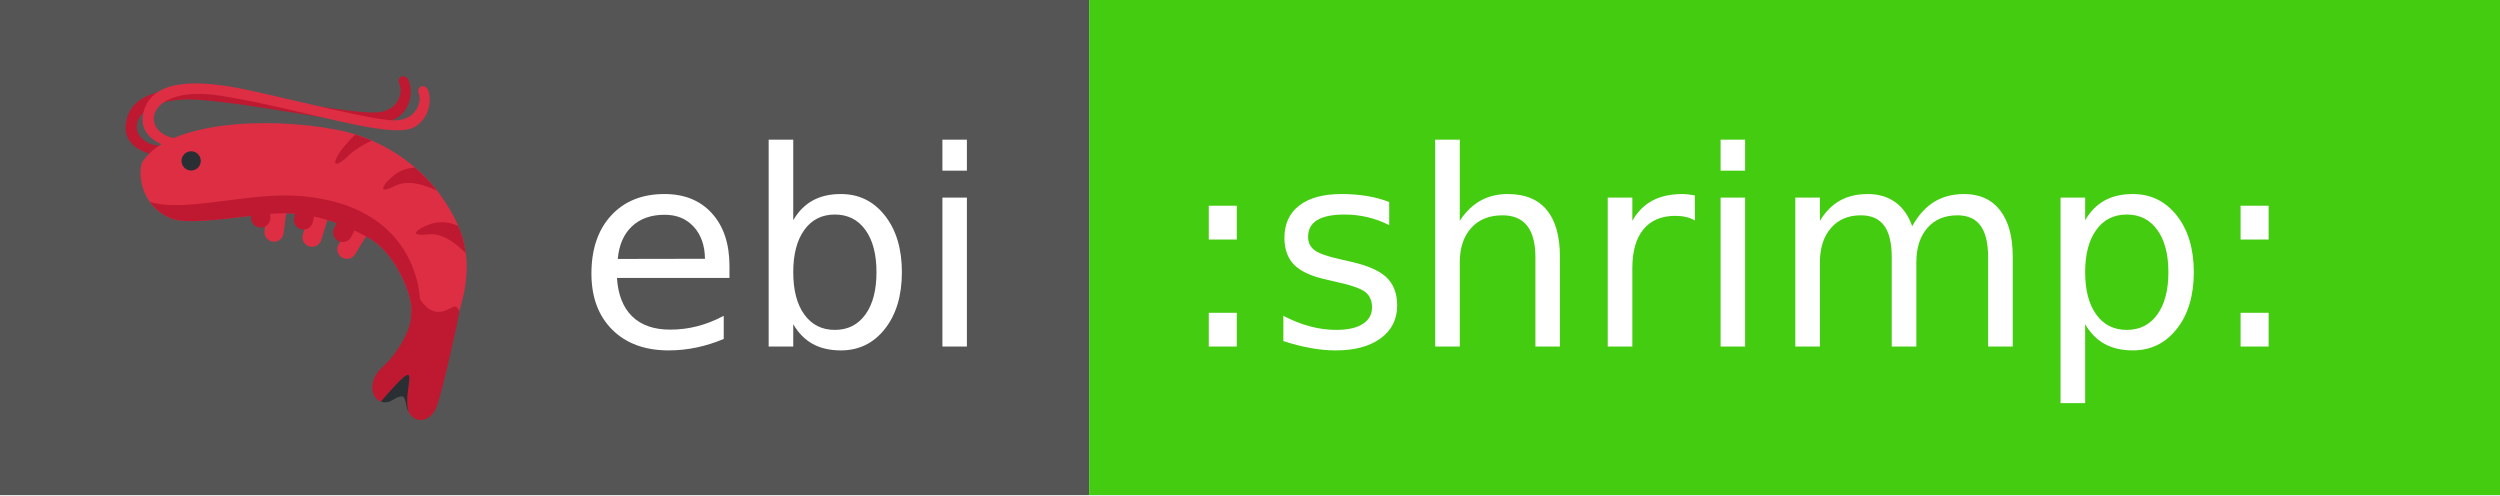
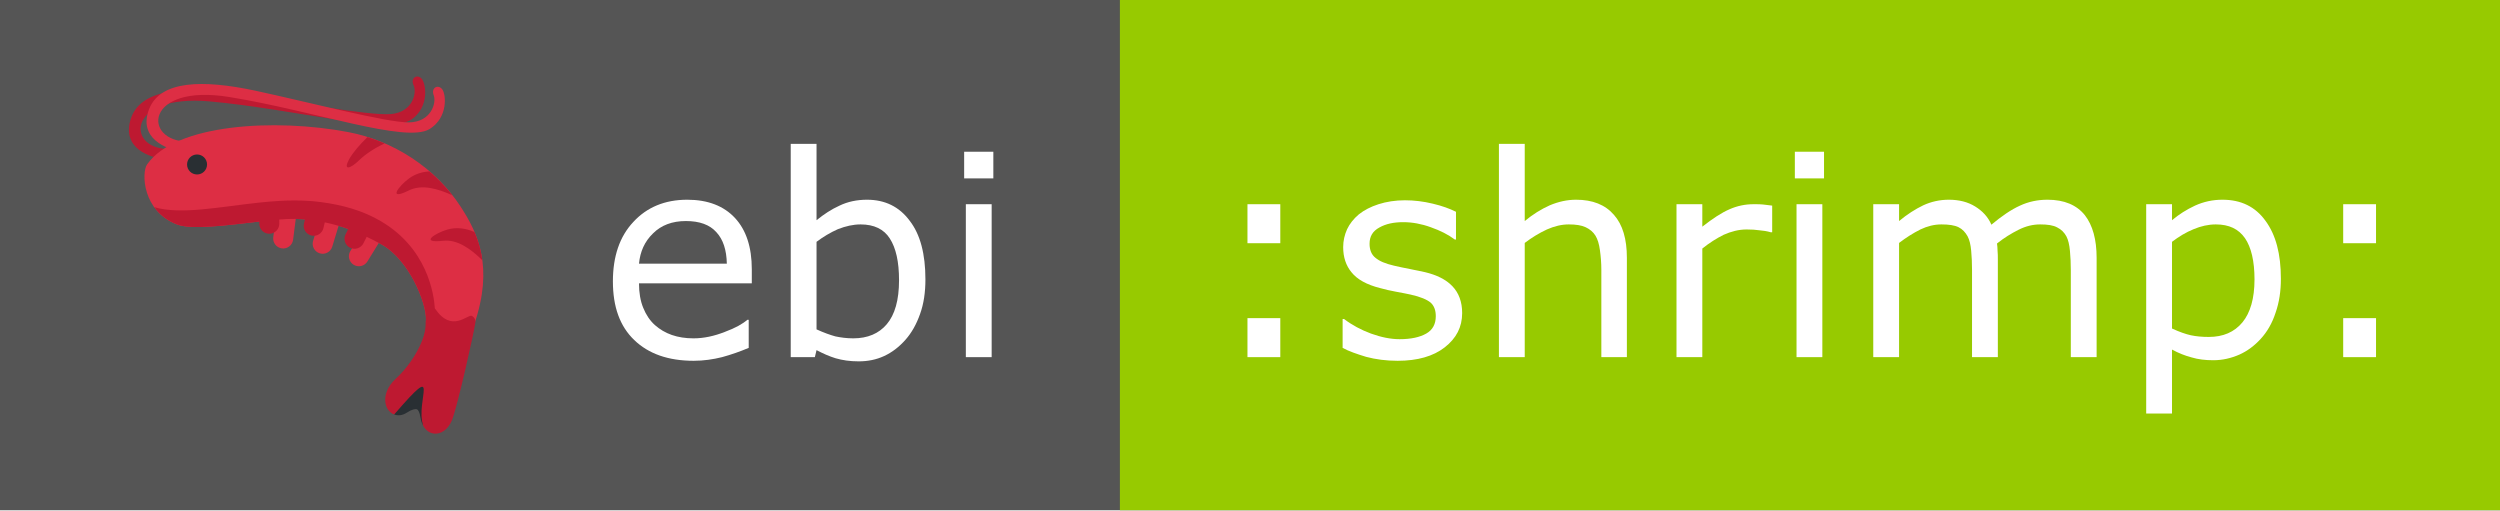
- <svg xmlns="http://www.w3.org/2000/svg" width="100%" height="100%" viewBox="0 0 101 20" version="1.1" xml:space="preserve" style="fill-rule:evenodd;clip-rule:evenodd;stroke-linejoin:round;stroke-miterlimit:2;">
-   <g id="shrimp" transform="matrix(0.716312,0,0,1,0,0)">
-     <rect x="0" y="0" width="141" height="20" style="fill:none;" />
-     <g transform="matrix(1.39604,0,0,1,0,0)">
-       <rect x="0" y="0" width="44" height="20" style="fill:rgb(85,85,85);fill-rule:nonzero;" />
-       <g transform="matrix(0.587629,0,0,1,18.1443,0)">
-         <rect x="44" y="0" width="97" height="20" style="fill:rgb(68,204,17);fill-rule:nonzero;" />
+ <svg xmlns="http://www.w3.org/2000/svg" width="100%" height="100%" viewBox="0 0 98 20" version="1.1" xml:space="preserve" style="fill-rule:evenodd;clip-rule:evenodd;stroke-linejoin:round;stroke-miterlimit:2;">
+   <g id="shrimp" transform="matrix(0.7848,0,0,1,0,0)">
+     <rect x="0" y="0" width="125" height="20" style="fill:none;" />
+     <clipPath id="_clip1">
+       <rect x="0" y="0" width="125" height="20" />
+     </clipPath>
+     <g clip-path="url(#_clip1)">
+       <g transform="matrix(2.31481,0,0,1,0,0)">
+         <rect x="0" y="0" width="54" height="20" style="fill:rgb(85,85,85);" />
      </g>
-     </g>
-     <g transform="matrix(1.39604,0,0,1,0,0)" font-family="Verdana,Geneva,DejaVu Sans,sans-serif" font-size="110px" fill="white">
-       <g transform="matrix(0.1,0,0,0.1,31.5,14)">
-         <text x="-82.124px" y="0px">ebi</text>
+       <g transform="matrix(0.972707,0,0,1,3.41165,0)">
+         <rect x="54" y="0" width="71" height="20" style="fill:rgb(151,202,0);" />
      </g>
-       <g transform="matrix(0.1,0,0,0.1,91.5,14)">
-         <text x="-439.543px" y="0px">:shrimp:</text>
+       <g transform="matrix(0.127421,0,0,0.1,98.1709,14)">
+         <g transform="matrix(110,0,0,110,-300.029,0)">
+           <path d="M0.286,-0.406L0.169,-0.406L0.169,-0.545L0.286,-0.545L0.286,-0.406ZM0.286,0L0.169,0L0.169,-0.139L0.286,-0.139L0.286,0Z" style="fill:white;fill-rule:nonzero;" />
+         </g>
+         <g transform="matrix(110,0,0,110,-250.078,0)">
+           <path d="M0.48,-0.157C0.48,-0.107 0.459,-0.067 0.418,-0.035C0.377,-0.003 0.321,0.013 0.25,0.013C0.209,0.013 0.172,0.008 0.138,-0.001C0.105,-0.011 0.076,-0.021 0.054,-0.033L0.054,-0.136L0.059,-0.136C0.088,-0.114 0.12,-0.097 0.155,-0.084C0.191,-0.071 0.225,-0.064 0.257,-0.064C0.298,-0.064 0.329,-0.071 0.352,-0.084C0.375,-0.097 0.386,-0.118 0.386,-0.146C0.386,-0.167 0.38,-0.183 0.368,-0.194C0.355,-0.205 0.332,-0.215 0.296,-0.223C0.283,-0.226 0.266,-0.229 0.245,-0.233C0.224,-0.237 0.205,-0.241 0.188,-0.246C0.14,-0.258 0.106,-0.277 0.086,-0.302C0.066,-0.326 0.056,-0.356 0.056,-0.392C0.056,-0.415 0.061,-0.436 0.07,-0.456C0.079,-0.475 0.093,-0.493 0.112,-0.509C0.131,-0.524 0.154,-0.536 0.182,-0.545C0.21,-0.554 0.242,-0.559 0.276,-0.559C0.309,-0.559 0.342,-0.555 0.375,-0.547C0.409,-0.539 0.436,-0.529 0.458,-0.518L0.458,-0.419L0.454,-0.419C0.43,-0.437 0.402,-0.451 0.368,-0.463C0.335,-0.475 0.302,-0.481 0.27,-0.481C0.236,-0.481 0.208,-0.475 0.185,-0.462C0.161,-0.449 0.15,-0.43 0.15,-0.404C0.15,-0.382 0.157,-0.365 0.171,-0.354C0.185,-0.342 0.207,-0.333 0.237,-0.326C0.254,-0.322 0.273,-0.318 0.294,-0.314C0.315,-0.31 0.333,-0.306 0.347,-0.303C0.389,-0.293 0.422,-0.277 0.445,-0.253C0.468,-0.229 0.48,-0.197 0.48,-0.157Z" style="fill:white;fill-rule:nonzero;" />
+         </g>
+         <g transform="matrix(110,0,0,110,-192.769,0)">
+           <path d="M0.546,0L0.455,0L0.455,-0.311C0.455,-0.336 0.453,-0.359 0.45,-0.381C0.447,-0.403 0.442,-0.42 0.434,-0.433C0.426,-0.446 0.414,-0.456 0.399,-0.463C0.384,-0.47 0.364,-0.473 0.339,-0.473C0.314,-0.473 0.288,-0.467 0.261,-0.455C0.233,-0.442 0.207,-0.426 0.182,-0.407L0.182,0L0.09,0L0.09,-0.76L0.182,-0.76L0.182,-0.485C0.211,-0.509 0.24,-0.527 0.271,-0.541C0.302,-0.554 0.333,-0.561 0.365,-0.561C0.424,-0.561 0.469,-0.543 0.5,-0.507C0.531,-0.472 0.546,-0.421 0.546,-0.354L0.546,0Z" style="fill:white;fill-rule:nonzero;" />
+         </g>
+         <g transform="matrix(110,0,0,110,-123.159,0)">
+           <path d="M0.431,-0.445L0.426,-0.445C0.412,-0.449 0.399,-0.451 0.386,-0.452C0.373,-0.454 0.358,-0.455 0.34,-0.455C0.312,-0.455 0.285,-0.448 0.258,-0.436C0.232,-0.423 0.207,-0.407 0.182,-0.387L0.182,0L0.09,0L0.09,-0.545L0.182,-0.545L0.182,-0.465C0.219,-0.494 0.251,-0.515 0.279,-0.527C0.306,-0.539 0.335,-0.545 0.364,-0.545C0.38,-0.545 0.391,-0.545 0.398,-0.544C0.406,-0.543 0.416,-0.542 0.431,-0.54L0.431,-0.445Z" style="fill:white;fill-rule:nonzero;" />
+         </g>
+         <g transform="matrix(110,0,0,110,-76.2158,0)">
+           <path d="M0.189,-0.637L0.085,-0.637L0.085,-0.732L0.189,-0.732L0.189,-0.637ZM0.183,0L0.091,0L0.091,-0.545L0.183,-0.545L0.183,0Z" style="fill:white;fill-rule:nonzero;" />
+         </g>
+         <g transform="matrix(110,0,0,110,-46.0303,0)">
+           <path d="M0.886,0L0.794,0L0.794,-0.311C0.794,-0.334 0.793,-0.357 0.791,-0.378C0.789,-0.4 0.785,-0.418 0.778,-0.431C0.77,-0.445 0.76,-0.455 0.746,-0.462C0.732,-0.47 0.711,-0.473 0.685,-0.473C0.659,-0.473 0.634,-0.467 0.608,-0.454C0.582,-0.441 0.556,-0.425 0.531,-0.405C0.532,-0.397 0.533,-0.389 0.533,-0.379C0.534,-0.369 0.534,-0.359 0.534,-0.349L0.534,0L0.442,0L0.442,-0.311C0.442,-0.335 0.441,-0.358 0.439,-0.379C0.437,-0.401 0.433,-0.418 0.426,-0.431C0.418,-0.445 0.408,-0.456 0.394,-0.463C0.38,-0.47 0.359,-0.473 0.333,-0.473C0.308,-0.473 0.283,-0.467 0.258,-0.455C0.232,-0.442 0.207,-0.426 0.182,-0.407L0.182,0L0.09,0L0.09,-0.545L0.182,-0.545L0.182,-0.485C0.211,-0.509 0.239,-0.527 0.268,-0.541C0.296,-0.554 0.327,-0.561 0.359,-0.561C0.396,-0.561 0.427,-0.553 0.453,-0.537C0.479,-0.521 0.499,-0.5 0.511,-0.472C0.548,-0.503 0.582,-0.526 0.613,-0.54C0.643,-0.554 0.676,-0.561 0.711,-0.561C0.771,-0.561 0.815,-0.542 0.844,-0.506C0.872,-0.47 0.886,-0.419 0.886,-0.354L0.886,0Z" style="fill:white;fill-rule:nonzero;" />
+         </g>
+         <g transform="matrix(110,0,0,110,60.9619,0)">
+           <path d="M0.57,-0.279C0.57,-0.235 0.564,-0.195 0.551,-0.158C0.539,-0.121 0.521,-0.09 0.498,-0.065C0.476,-0.041 0.451,-0.022 0.422,-0.009C0.392,0.004 0.362,0.011 0.329,0.011C0.301,0.011 0.275,0.008 0.252,0.001C0.229,-0.005 0.206,-0.014 0.182,-0.027L0.182,0.201L0.09,0.201L0.09,-0.545L0.182,-0.545L0.182,-0.488C0.207,-0.509 0.234,-0.526 0.264,-0.54C0.295,-0.554 0.327,-0.561 0.362,-0.561C0.428,-0.561 0.479,-0.536 0.515,-0.486C0.552,-0.436 0.57,-0.368 0.57,-0.279ZM0.476,-0.277C0.476,-0.343 0.464,-0.392 0.442,-0.424C0.419,-0.457 0.385,-0.473 0.338,-0.473C0.312,-0.473 0.285,-0.467 0.259,-0.456C0.232,-0.445 0.207,-0.43 0.182,-0.411L0.182,-0.102C0.208,-0.09 0.231,-0.082 0.249,-0.078C0.268,-0.074 0.289,-0.072 0.313,-0.072C0.364,-0.072 0.404,-0.089 0.433,-0.124C0.461,-0.158 0.476,-0.209 0.476,-0.277Z" style="fill:white;fill-rule:nonzero;" />
+         </g>
+         <g transform="matrix(110,0,0,110,129.497,0)">
+           <path d="M0.286,-0.406L0.169,-0.406L0.169,-0.545L0.286,-0.545L0.286,-0.406ZM0.286,0L0.169,0L0.169,-0.139L0.286,-0.139L0.286,0Z" style="fill:white;fill-rule:nonzero;" />
+         </g>
      </g>
-     </g>
-     <g id="_1f990" transform="matrix(0.542904,0,0,0.388889,16.7525,10)">
-       <g transform="matrix(1,0,0,1,-18,-18)">
-         <path d="M4.458,7.429C-0.072,7.749 -0.317,1.918 8.259,2.691C16.835,3.464 26.223,6.091 28.477,4.48C30.266,3.201 29.893,0.872 29.443,0.402C28.993,-0.067 28.311,0.357 28.656,1.084C29,1.812 28.594,3.762 26.394,3.959C24.195,4.156 15.994,2.607 10.819,1.878C5.534,1.136 1.287,1.504 0.364,4.46C-0.555,7.407 2.308,8.333 3.822,8.477C5.336,8.62 4.458,7.429 4.458,7.429Z" style="fill:rgb(190,25,49);fill-rule:nonzero;" />
-         <path d="M6.083,6.708C1.541,6.708 1.708,0.875 10.208,2.25C18.708,3.625 27.887,6.907 30.25,5.458C32.125,4.308 31.916,1.958 31.5,1.458C31.084,0.958 30.375,1.333 30.667,2.083C30.959,2.833 30.417,4.75 28.209,4.791C26.001,4.834 17.93,2.711 12.819,1.62C7.6,0.506 3.337,0.575 2.208,3.458C1.083,6.333 3.875,7.458 5.375,7.708C6.875,7.958 6.083,6.708 6.083,6.708Z" style="fill:rgb(221,46,68);fill-rule:nonzero;" />
-         <path d="M33.378,13.246C30.837,9.318 26.613,6.617 22.123,5.762C14.806,4.369 4.812,4.938 2,9C1.438,9.812 1.522,13.671 5,15C6.763,15.674 11.542,14.838 14.841,14.538L14.621,16.275C14.552,16.823 14.939,17.323 15.487,17.393C16.035,17.462 16.535,17.075 16.605,16.527L16.869,14.445C17.665,14.465 18.441,14.545 19.205,14.677L18.606,16.636C18.444,17.164 18.742,17.723 19.269,17.885C19.798,18.046 20.357,17.749 20.518,17.221L21.156,15.133C21.898,15.356 22.635,15.633 23.375,15.959L22.332,17.654C22.042,18.125 22.19,18.74 22.659,19.03C23.131,19.318 23.746,19.172 24.035,18.702L25.175,16.848C25.263,16.895 25.349,16.937 25.437,16.986C28.245,18.544 29.963,22.923 29.891,24.541C29.855,25.353 30.06,25.947 30.499,26.312C31.291,26.964 32.577,26.655 33.517,26.429C33.835,26.352 34.164,26.273 34.316,26.276L34.618,25.284L34.716,24.999C36.697,19.227 35.082,15.878 33.378,13.246Z" style="fill:rgb(221,46,68);fill-rule:nonzero;" />
-         <path d="M22.193,8.503C21.584,9.647 22.328,9.439 23.218,8.569C23.814,7.986 24.759,7.351 25.759,6.898C25.197,6.655 24.626,6.439 24.045,6.257C23.26,7.013 22.523,7.885 22.193,8.503ZM28.174,11.599C29.445,10.969 31.001,11.384 32.53,12.08C31.846,11.206 31.073,10.41 30.234,9.691C29.517,9.735 28.803,9.951 28.2,10.394C27.195,11.131 25.985,12.682 28.174,11.599ZM32.037,15.507C30.841,15.856 29.173,16.899 31.599,16.631C33.01,16.475 34.33,17.399 35.529,18.578C35.389,17.532 35.107,16.603 34.747,15.758C33.915,15.388 32.956,15.239 32.037,15.507ZM34.477,24.14C34.075,23.935 32.473,25.911 30.791,23.402C30.788,23.397 30.783,23.397 30.78,23.392C30.704,22.22 30.155,17.171 24.892,14.401C24.333,14.107 23.726,13.836 23.055,13.601C22.21,13.305 21.268,13.064 20.228,12.888C19.692,12.797 19.134,12.72 18.542,12.667C18.439,12.658 18.333,12.656 18.229,12.648C17.239,12.577 16.225,12.585 15.204,12.645C14.539,12.684 13.871,12.742 13.206,12.813C9.236,13.236 5.362,14.055 2.715,13.265C3.221,13.971 3.955,14.601 5,15C6.491,15.569 10.137,15.06 13.222,14.708L13.224,14.936C13.229,15.488 13.681,15.932 14.233,15.927C14.785,15.922 15.229,15.471 15.224,14.918L15.22,14.507C15.816,14.459 16.36,14.431 16.809,14.441C17.139,14.448 17.465,14.469 17.789,14.496L17.692,14.902C17.564,15.44 17.897,15.979 18.433,16.106C18.97,16.234 19.509,15.902 19.638,15.365L19.775,14.788C20.563,14.953 21.341,15.174 22.117,15.455L21.852,15.98C21.604,16.474 21.802,17.075 22.293,17.324C22.786,17.573 23.388,17.375 23.638,16.883L23.965,16.235C24.453,16.467 24.942,16.712 25.437,16.987C28.229,18.537 29.943,22.874 29.89,24.513C29.869,24.635 29.858,24.764 29.86,24.9C29.87,25.408 29.748,25.994 29.495,26.643C28.984,27.959 27.957,29.443 26.876,30.422C26.46,30.801 26.158,31.223 25.981,31.676C25.661,32.505 25.814,33.361 26.366,33.807C26.473,33.894 26.59,33.958 26.712,34.004C30.045,30.985 28.783,32.637 29.61,35.121C29.942,35.731 30.432,35.878 30.675,35.91C31.381,36.001 32.078,35.512 32.454,34.661L32.503,34.543C33.067,33.091 34.678,25.886 34.831,24.827C34.873,24.545 34.731,24.269 34.477,24.14Z" style="fill:rgb(190,25,49);fill-rule:nonzero;" />
-         <path d="M26.714,34.003C27.104,34.15 27.553,34.095 27.958,33.829C28.496,33.476 28.851,33.424 28.991,33.486C29.138,33.55 29.265,33.836 29.33,34.248C29.389,34.615 29.49,34.897 29.612,35.12C28.784,32.636 31.559,28.389 26.714,34.003Z" style="fill:rgb(41,47,51);fill-rule:nonzero;" />
-         <circle cx="7" cy="9" r="1" style="fill:rgb(41,47,51);" />
+       <g transform="matrix(0.127421,0,0,0.1,46.5087,14)">
+         <g transform="matrix(110,0,0,110,-130.464,0)">
+           <path d="M0.547,-0.263L0.145,-0.263C0.145,-0.23 0.15,-0.2 0.16,-0.176C0.17,-0.151 0.184,-0.13 0.202,-0.114C0.219,-0.099 0.239,-0.087 0.262,-0.079C0.285,-0.071 0.311,-0.067 0.339,-0.067C0.376,-0.067 0.413,-0.075 0.451,-0.09C0.489,-0.104 0.515,-0.119 0.531,-0.133L0.536,-0.133L0.536,-0.033C0.505,-0.02 0.474,-0.009 0.441,0C0.409,0.008 0.375,0.013 0.34,0.013C0.249,0.013 0.179,-0.012 0.128,-0.061C0.077,-0.11 0.052,-0.179 0.052,-0.27C0.052,-0.359 0.076,-0.43 0.125,-0.482C0.173,-0.534 0.237,-0.561 0.317,-0.561C0.39,-0.561 0.447,-0.539 0.487,-0.496C0.527,-0.453 0.547,-0.392 0.547,-0.313L0.547,-0.263ZM0.458,-0.333C0.457,-0.382 0.445,-0.419 0.421,-0.445C0.397,-0.472 0.361,-0.485 0.312,-0.485C0.263,-0.485 0.224,-0.47 0.195,-0.441C0.165,-0.412 0.149,-0.376 0.145,-0.333L0.458,-0.333Z" style="fill:white;fill-rule:nonzero;" />
+         </g>
+         <g transform="matrix(110,0,0,110,-64.9365,0)">
+           <path d="M0.57,-0.277C0.57,-0.231 0.564,-0.19 0.551,-0.154C0.538,-0.117 0.521,-0.087 0.499,-0.062C0.476,-0.036 0.451,-0.017 0.423,-0.004C0.395,0.009 0.365,0.015 0.332,0.015C0.301,0.015 0.274,0.011 0.25,0.004C0.227,-0.003 0.205,-0.013 0.182,-0.025L0.176,0L0.09,0L0.09,-0.76L0.182,-0.76L0.182,-0.488C0.208,-0.509 0.235,-0.527 0.264,-0.54C0.293,-0.554 0.326,-0.561 0.362,-0.561C0.426,-0.561 0.477,-0.536 0.514,-0.486C0.552,-0.437 0.57,-0.367 0.57,-0.277ZM0.476,-0.274C0.476,-0.34 0.465,-0.389 0.443,-0.423C0.422,-0.456 0.387,-0.473 0.339,-0.473C0.313,-0.473 0.286,-0.467 0.258,-0.456C0.231,-0.444 0.206,-0.429 0.182,-0.411L0.182,-0.099C0.208,-0.087 0.231,-0.079 0.249,-0.074C0.268,-0.07 0.289,-0.067 0.313,-0.067C0.364,-0.067 0.404,-0.084 0.432,-0.117C0.461,-0.151 0.476,-0.203 0.476,-0.274Z" style="fill:white;fill-rule:nonzero;" />
+         </g>
+         <g transform="matrix(110,0,0,110,3.59863,0)">
+           <path d="M0.189,-0.637L0.085,-0.637L0.085,-0.732L0.189,-0.732L0.189,-0.637ZM0.183,0L0.091,0L0.091,-0.545L0.183,-0.545L0.183,0Z" style="fill:white;fill-rule:nonzero;" />
+         </g>
+       </g>
+       <g transform="matrix(0.499467,0,0,0.391982,10.359,2.91969)">
+         <g transform="matrix(1,0,0,1,-8.03354,0)">
+           <path d="M4.458,7.429C-0.072,7.749 -0.317,1.918 8.259,2.691C16.835,3.464 26.223,6.091 28.477,4.48C30.266,3.201 29.893,0.872 29.443,0.402C28.993,-0.067 28.311,0.357 28.656,1.084C29,1.812 28.594,3.762 26.394,3.959C24.195,4.156 15.994,2.607 10.819,1.878C5.534,1.136 1.287,1.504 0.364,4.46C-0.555,7.407 2.308,8.333 3.822,8.477C5.336,8.62 4.458,7.429 4.458,7.429Z" style="fill:rgb(190,25,49);fill-rule:nonzero;" />
+         </g>
+         <g transform="matrix(1,0,0,1,-8.03354,0)">
+           <path d="M6.083,6.708C1.541,6.708 1.708,0.875 10.208,2.25C18.708,3.625 27.887,6.907 30.25,5.458C32.125,4.308 31.916,1.958 31.5,1.458C31.084,0.958 30.375,1.333 30.667,2.083C30.959,2.833 30.417,4.75 28.209,4.791C26.001,4.834 17.93,2.711 12.819,1.62C7.6,0.506 3.337,0.575 2.208,3.458C1.083,6.333 3.875,7.458 5.375,7.708C6.875,7.958 6.083,6.708 6.083,6.708Z" style="fill:rgb(221,46,68);fill-rule:nonzero;" />
+         </g>
+         <g transform="matrix(1,0,0,1,-8.03354,0)">
+           <path d="M33.378,13.246C30.837,9.318 26.613,6.617 22.123,5.762C14.806,4.369 4.812,4.938 2,9C1.438,9.812 1.522,13.671 5,15C6.763,15.674 11.542,14.838 14.841,14.538L14.621,16.275C14.552,16.823 14.939,17.323 15.487,17.393C16.035,17.462 16.535,17.075 16.605,16.527L16.869,14.445C17.665,14.465 18.441,14.545 19.205,14.677L18.606,16.636C18.444,17.164 18.742,17.723 19.269,17.885C19.798,18.046 20.357,17.749 20.518,17.221L21.156,15.133C21.898,15.356 22.635,15.633 23.375,15.959L22.332,17.654C22.042,18.125 22.19,18.74 22.659,19.03C23.131,19.318 23.746,19.172 24.035,18.702L25.175,16.848C25.263,16.895 25.349,16.937 25.437,16.986C28.245,18.544 29.963,22.923 29.891,24.541C29.855,25.353 30.06,25.947 30.499,26.312C31.291,26.964 32.577,26.655 33.517,26.429C33.835,26.352 34.164,26.273 34.316,26.276L34.618,25.284L34.716,24.999C36.697,19.227 35.082,15.878 33.378,13.246Z" style="fill:rgb(221,46,68);fill-rule:nonzero;" />
+         </g>
+         <g transform="matrix(1,0,0,1,-8.03354,0)">
+           <path d="M22.193,8.503C21.584,9.647 22.328,9.439 23.218,8.569C23.814,7.986 24.759,7.351 25.759,6.898C25.197,6.655 24.626,6.439 24.045,6.257C23.26,7.013 22.523,7.885 22.193,8.503ZM28.174,11.599C29.445,10.969 31.001,11.384 32.53,12.08C31.846,11.206 31.073,10.41 30.234,9.691C29.517,9.735 28.803,9.951 28.2,10.394C27.195,11.131 25.985,12.682 28.174,11.599ZM32.037,15.507C30.841,15.856 29.173,16.899 31.599,16.631C33.01,16.475 34.33,17.399 35.529,18.578C35.389,17.532 35.107,16.603 34.747,15.758C33.915,15.388 32.956,15.239 32.037,15.507ZM34.477,24.14C34.075,23.935 32.473,25.911 30.791,23.402C30.788,23.397 30.783,23.397 30.78,23.392C30.704,22.22 30.155,17.171 24.892,14.401C24.333,14.107 23.726,13.836 23.055,13.601C22.21,13.305 21.268,13.064 20.228,12.888C19.692,12.797 19.134,12.72 18.542,12.667C18.439,12.658 18.333,12.656 18.229,12.648C17.239,12.577 16.225,12.585 15.204,12.645C14.539,12.684 13.871,12.742 13.206,12.813C9.236,13.236 5.362,14.055 2.715,13.265C3.221,13.971 3.955,14.601 5,15C6.491,15.569 10.137,15.06 13.222,14.708L13.224,14.936C13.229,15.488 13.681,15.932 14.233,15.927C14.785,15.922 15.229,15.471 15.224,14.918L15.22,14.507C15.816,14.459 16.36,14.431 16.809,14.441C17.139,14.448 17.465,14.469 17.789,14.496L17.692,14.902C17.564,15.44 17.897,15.979 18.433,16.106C18.97,16.234 19.509,15.902 19.638,15.365L19.775,14.788C20.563,14.953 21.341,15.174 22.117,15.455L21.852,15.98C21.604,16.474 21.802,17.075 22.293,17.324C22.786,17.573 23.388,17.375 23.638,16.883L23.965,16.235C24.453,16.467 24.942,16.712 25.437,16.987C28.229,18.537 29.943,22.874 29.89,24.513C29.869,24.635 29.858,24.764 29.86,24.9C29.87,25.408 29.748,25.994 29.495,26.643C28.984,27.959 27.957,29.443 26.876,30.422C26.46,30.801 26.158,31.223 25.981,31.676C25.661,32.505 25.814,33.361 26.366,33.807C26.473,33.894 26.59,33.958 26.712,34.004C30.045,30.985 28.783,32.637 29.61,35.121C29.942,35.731 30.432,35.878 30.675,35.91C31.381,36.001 32.078,35.512 32.454,34.661L32.503,34.543C33.067,33.091 34.678,25.886 34.831,24.827C34.873,24.545 34.731,24.269 34.477,24.14Z" style="fill:rgb(190,25,49);fill-rule:nonzero;" />
+         </g>
+         <g transform="matrix(1,0,0,1,-8.03354,0)">
+           <path d="M26.714,34.003C27.104,34.15 27.553,34.095 27.958,33.829C28.496,33.476 28.851,33.424 28.991,33.486C29.138,33.55 29.265,33.836 29.33,34.248C29.389,34.615 29.49,34.897 29.612,35.12C28.784,32.636 31.559,28.389 26.714,34.003Z" style="fill:rgb(41,47,51);fill-rule:nonzero;" />
+         </g>
+         <g transform="matrix(1,0,0,1,-8.03354,0)">
+           <circle cx="7" cy="9" r="1" style="fill:rgb(41,47,51);" />
+         </g>
      </g>
    </g>
  </g>
</svg>
